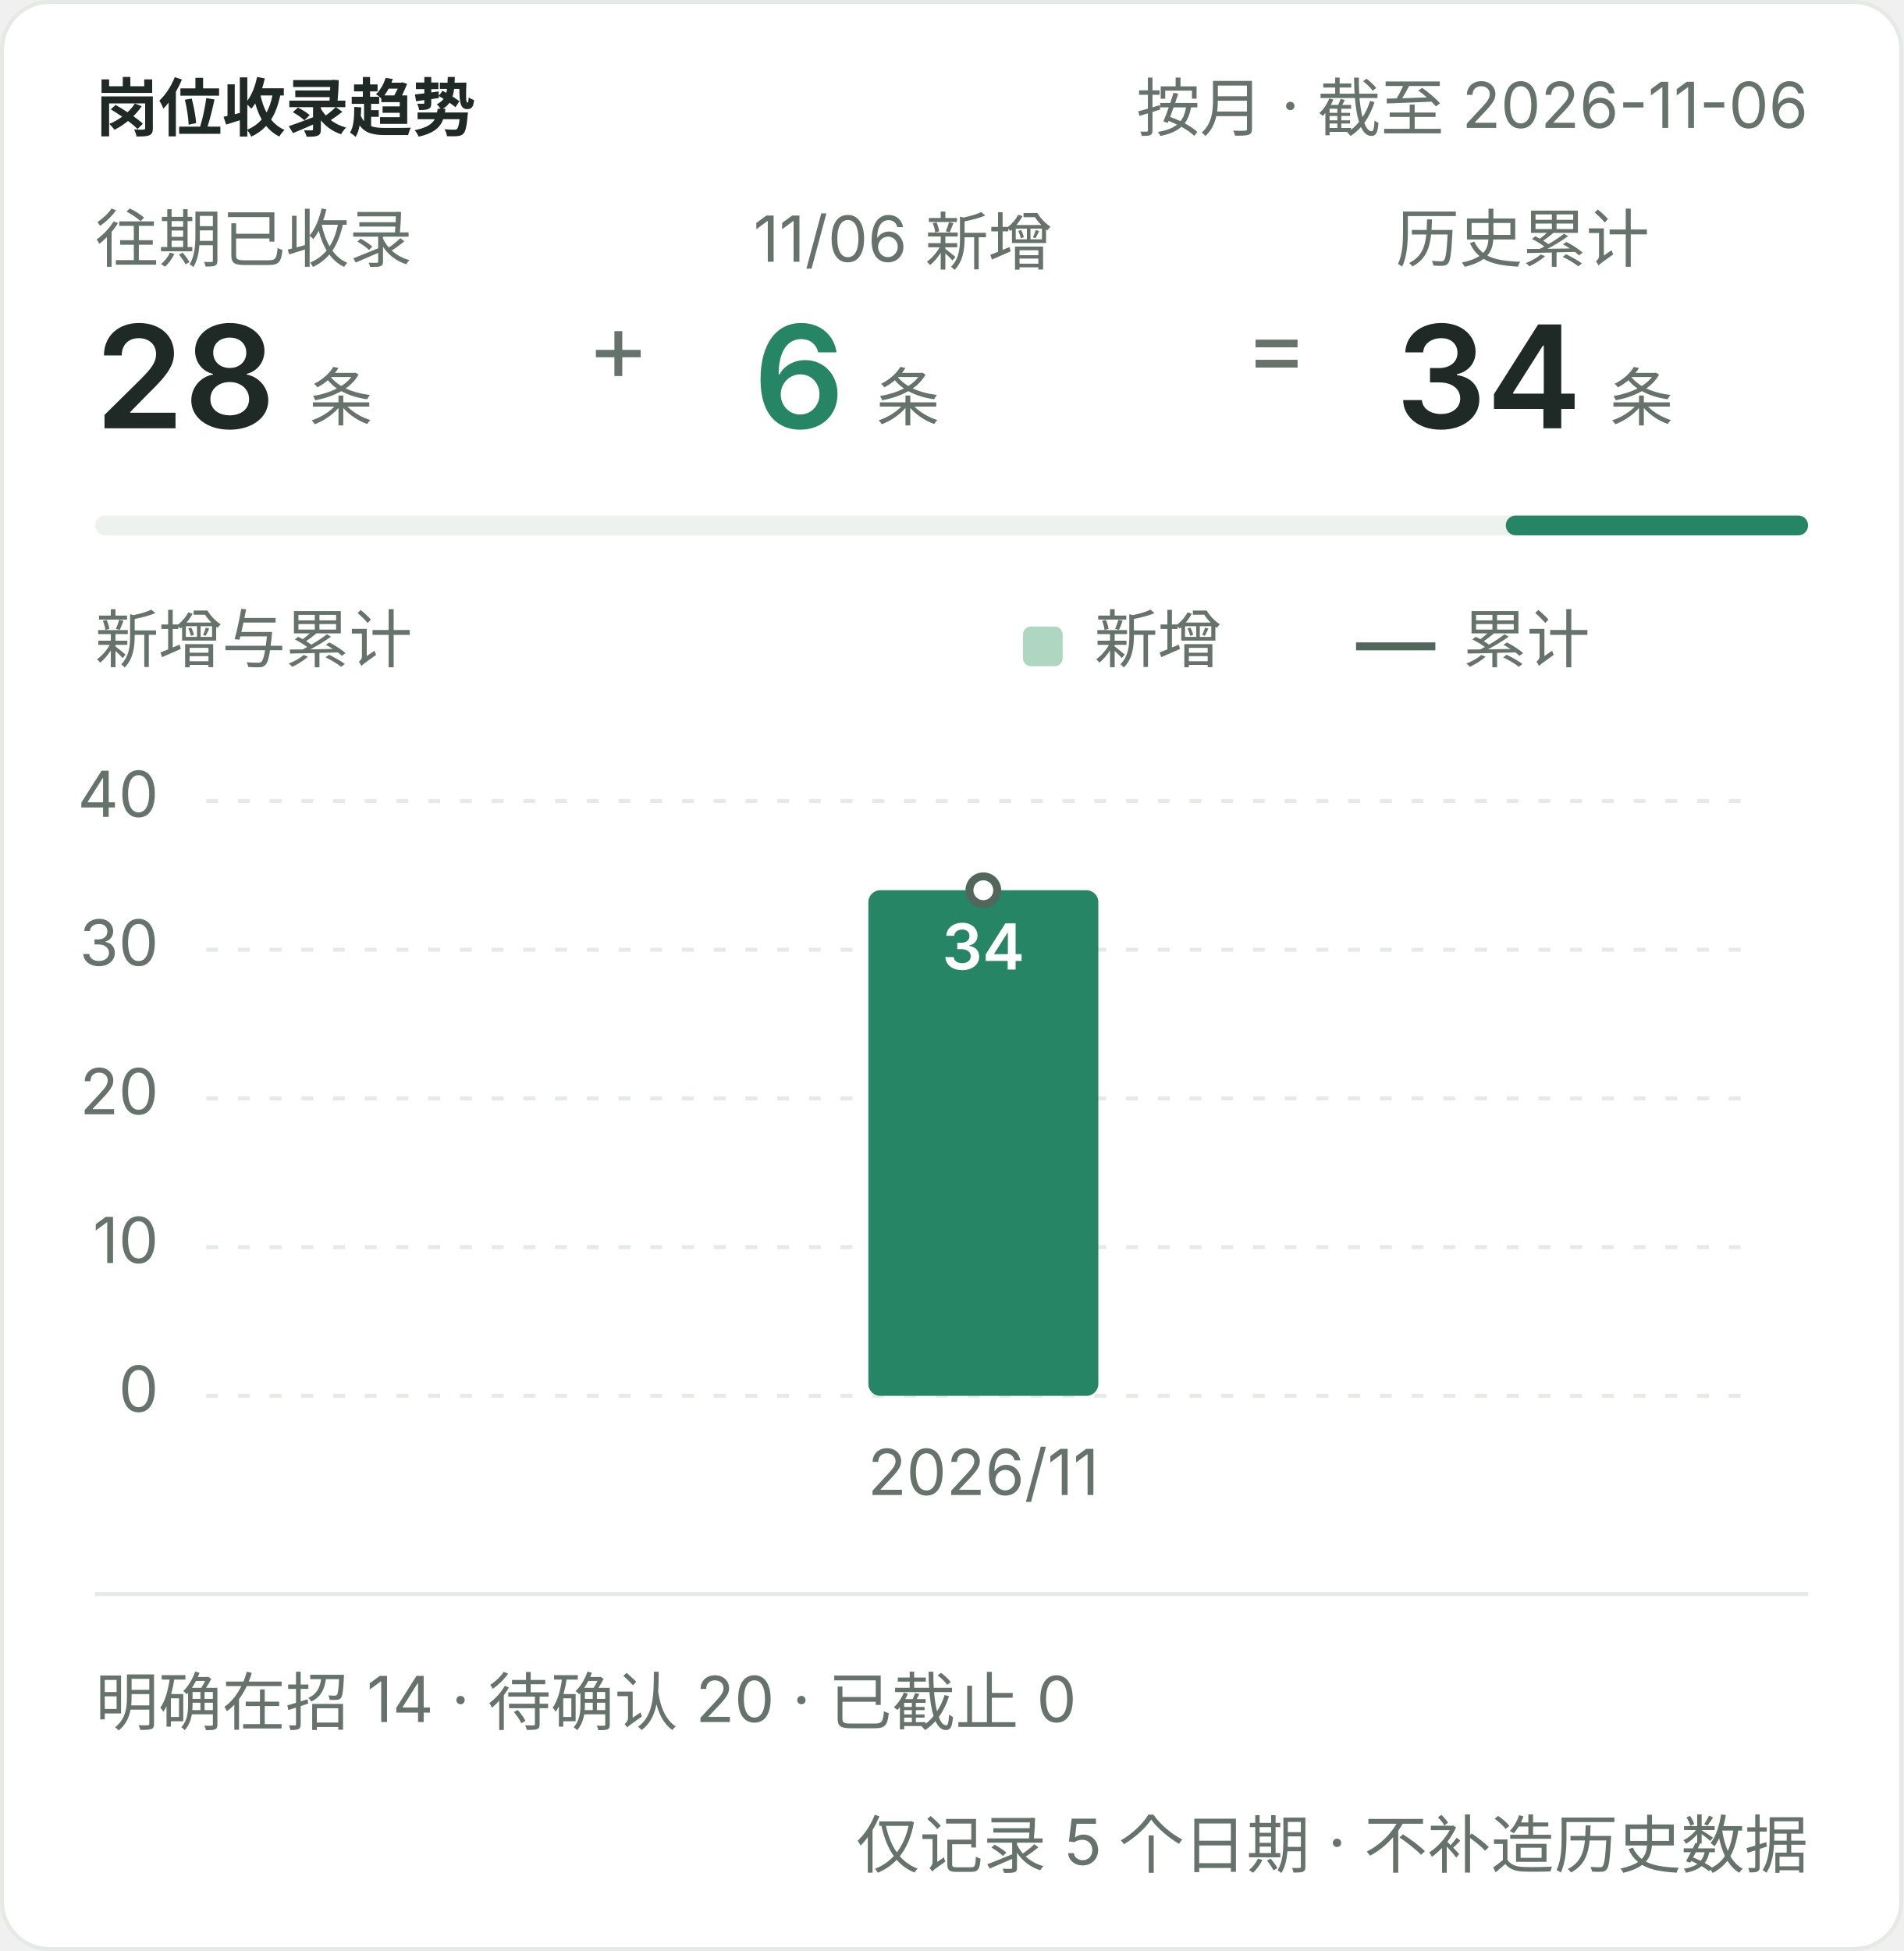
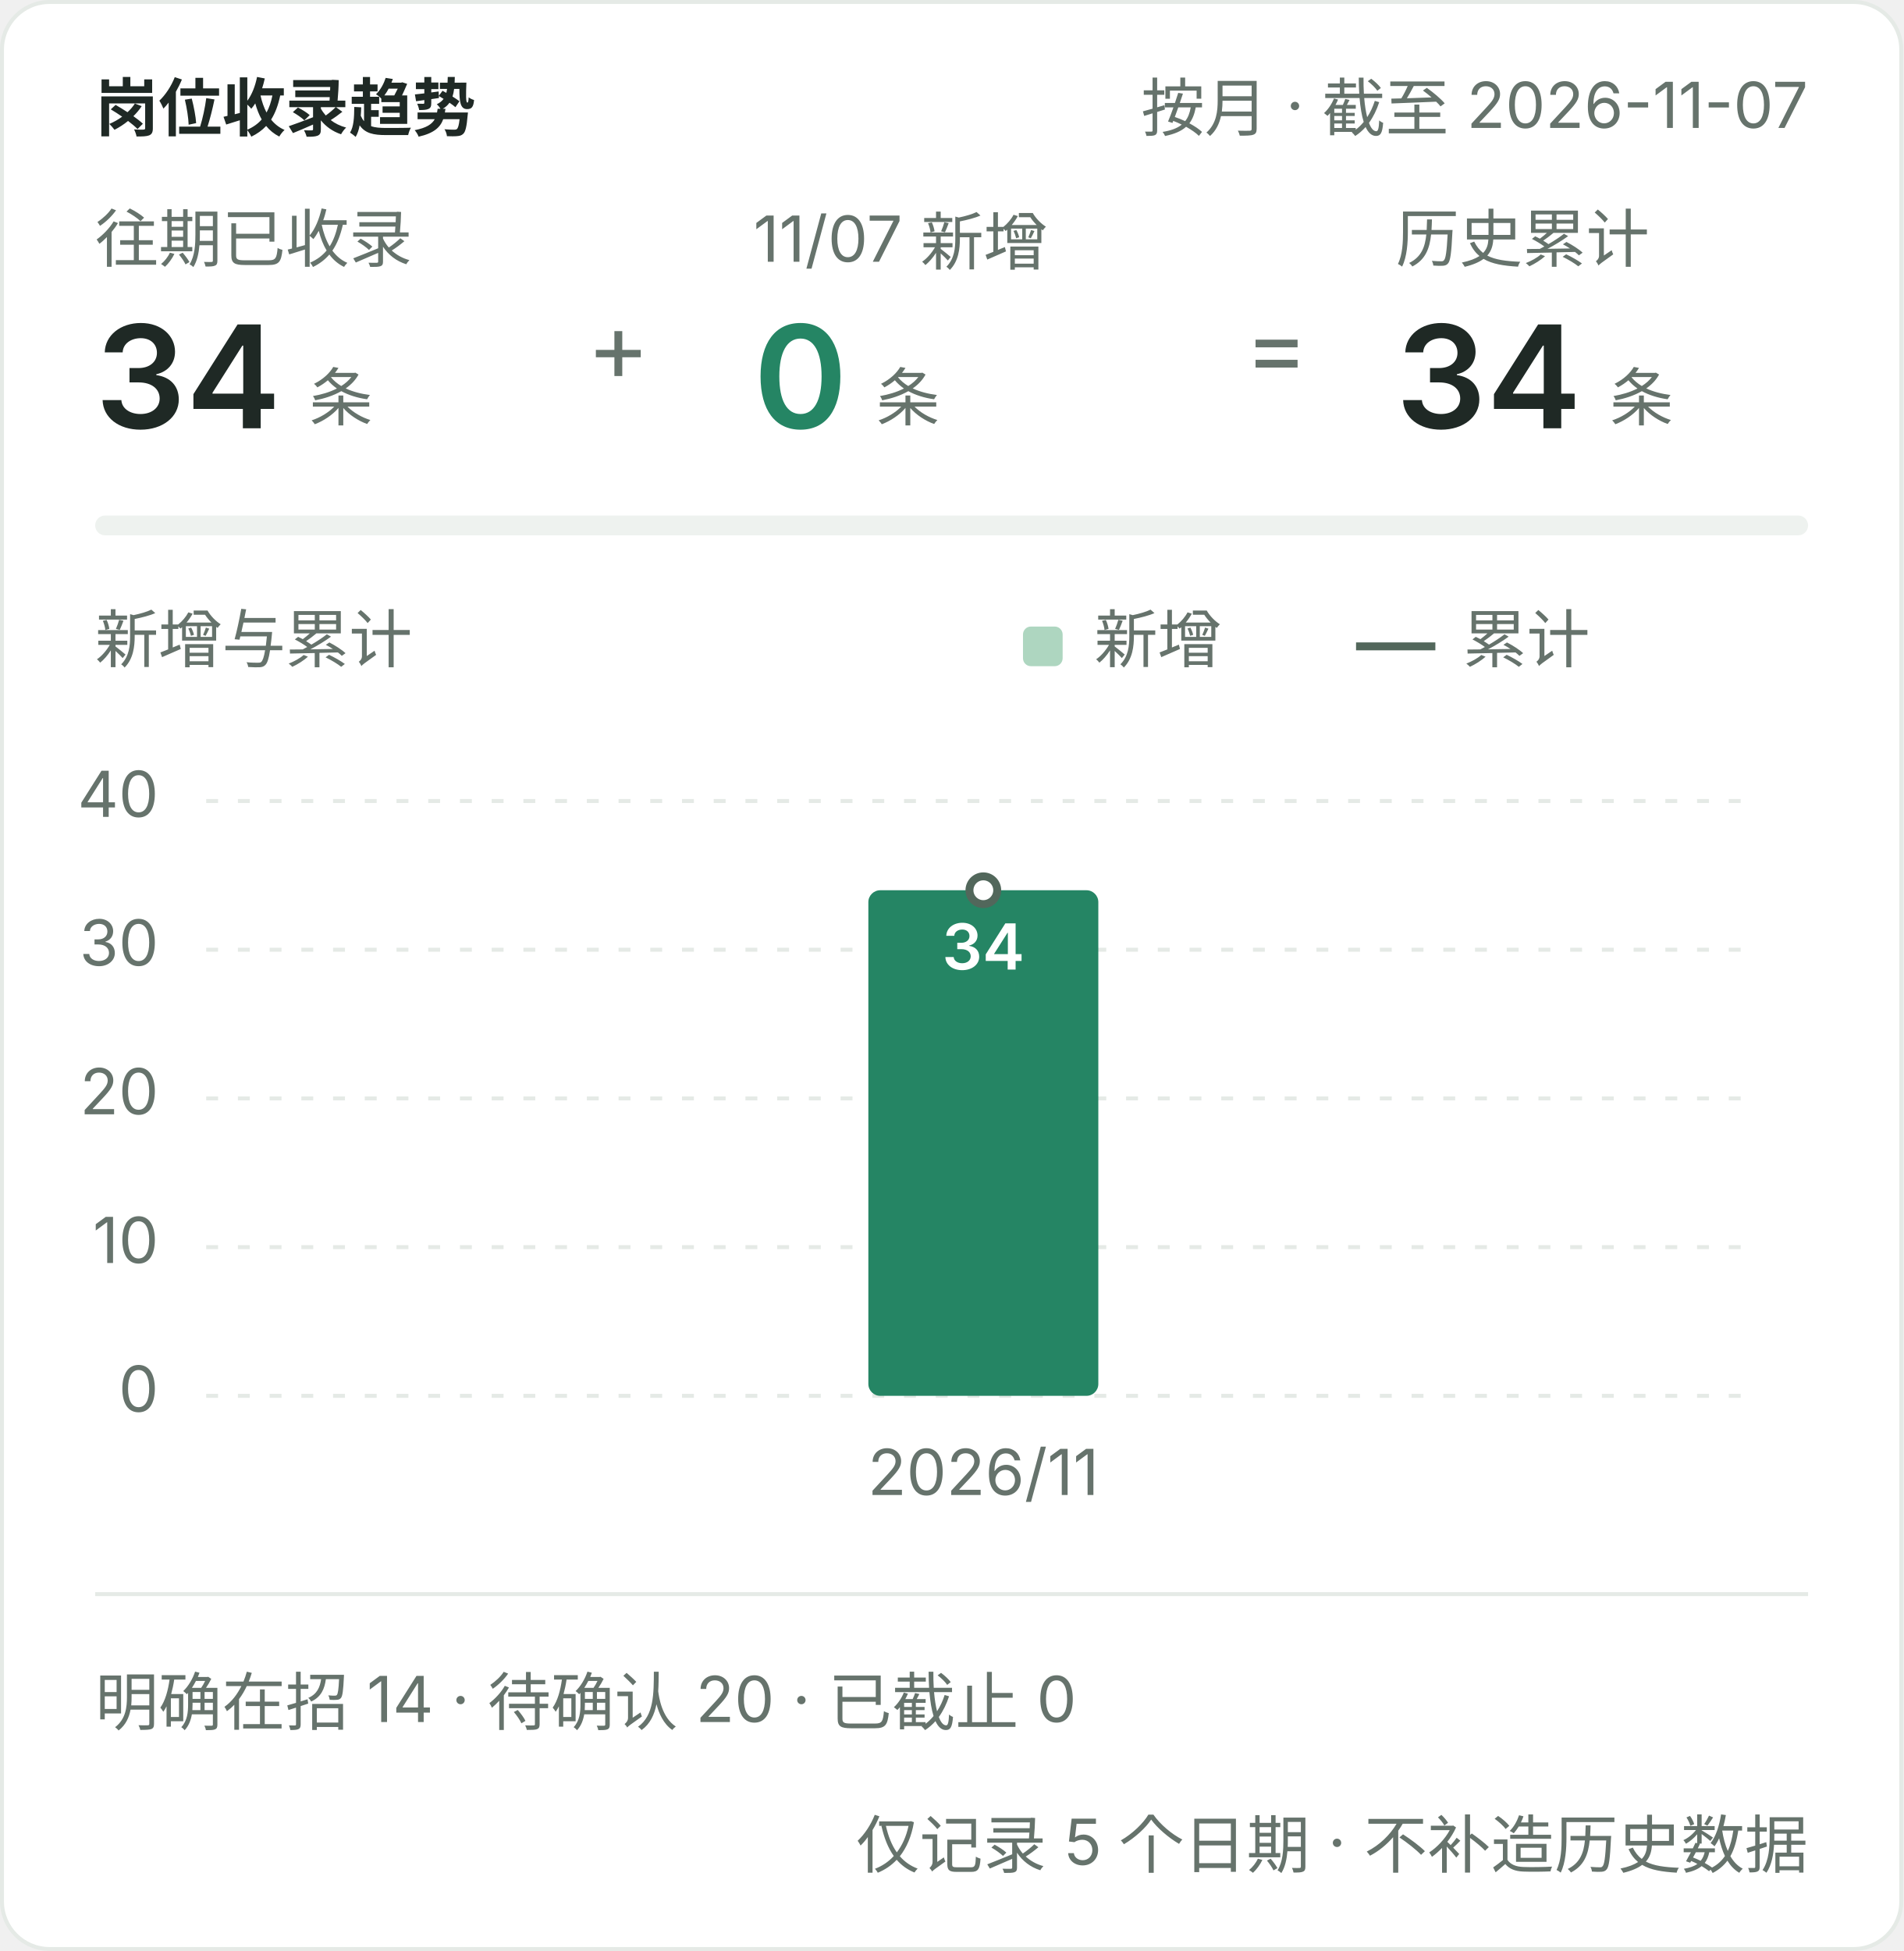
<svg xmlns="http://www.w3.org/2000/svg" width="480" height="492" viewBox="0 0 480 492" role="img" aria-labelledby="title desc">
  <rect x=".5" y=".5" width="479" height="491" rx="12" fill="#ffffff" stroke="#e5eae6" />
  <g font-family="-apple-system,BlinkMacSystemFont,Segoe UI,PingFang SC,Microsoft YaHei,sans-serif">
    <text x="24" y="33" fill="#1f2925" font-size="16" font-weight="600" text-anchor="start">岗位收录趋势</text>
-     <text x="456" y="33" fill="#66736c" font-size="16" font-weight="400" text-anchor="end">按月 · 截至 2026-11-06</text>
+     <text x="456" y="33" fill="#66736c" font-size="16" font-weight="400" text-anchor="end">按月 · 截至 2026-11-07</text>
    <text x="24" y="66" fill="#66736c" font-size="16" font-weight="400" text-anchor="start">往期已收录</text>
-     <text x="24" y="108" fill="#1f2925" font-size="36" font-weight="600" text-anchor="start">28</text>
+     <text x="24" y="108" fill="#1f2925" font-size="36" font-weight="600" text-anchor="start">34</text>
    <text x="78" y="106" fill="#66736c" font-size="16" font-weight="400" text-anchor="start">条</text>
-     <text x="190" y="66" fill="#66736c" font-size="16" font-weight="400" text-anchor="start">11/06 新增</text>
-     <text x="190" y="108" fill="#258564" font-size="36" font-weight="600" text-anchor="start">6</text>
+     <text x="190" y="66" fill="#66736c" font-size="16" font-weight="400" text-anchor="start">11/07 新增</text>
+     <text x="190" y="108" fill="#258564" font-size="36" font-weight="600" text-anchor="start">0</text>
    <text x="221" y="106" fill="#66736c" font-size="16" font-weight="400" text-anchor="start">条</text>
    <text x="352" y="66" fill="#66736c" font-size="16" font-weight="400" text-anchor="start">历史累计</text>
    <text x="352" y="108" fill="#1f2925" font-size="36" font-weight="600" text-anchor="start">34</text>
    <text x="406" y="106" fill="#66736c" font-size="16" font-weight="400" text-anchor="start">条</text>
    <text x="148" y="96" fill="#66736c" font-size="24" font-weight="400" text-anchor="start">+</text>
    <text x="314" y="96" fill="#66736c" font-size="24" font-weight="400" text-anchor="start">=</text>
    <rect x="24" y="130" width="432" height="5" rx="2.5" fill="#eef2ef" />
-     <rect x="379.76" y="130" width="76.24" height="5" rx="2.5" fill="#258564" />
    <text x="24" y="167" fill="#66736c" font-size="16" font-weight="400" text-anchor="start">新增与累计</text>
    <rect x="258" y="158" width="10" height="10" rx="2" fill="#aed6c0" />
    <text x="276" y="167" fill="#66736c" font-size="16" font-weight="400" text-anchor="start">新增</text>
    <line x1="342" y1="163" x2="362" y2="163" stroke="#52675b" stroke-width="2" />
    <text x="369" y="167" fill="#66736c" font-size="16" font-weight="400" text-anchor="start">累计</text>
    <line x1="52" y1="352.0" x2="444" y2="352.0" stroke="#e5eae6" stroke-dasharray="3 5" />
    <text x="40" y="356.0" fill="#66736c" font-size="16" font-weight="400" text-anchor="end">0</text>
    <line x1="52" y1="314.5" x2="444" y2="314.5" stroke="#e5eae6" stroke-dasharray="3 5" />
    <text x="40" y="318.5" fill="#66736c" font-size="16" font-weight="400" text-anchor="end">10</text>
    <line x1="52" y1="277.0" x2="444" y2="277.0" stroke="#e5eae6" stroke-dasharray="3 5" />
    <text x="40" y="281.0" fill="#66736c" font-size="16" font-weight="400" text-anchor="end">20</text>
    <line x1="52" y1="239.5" x2="444" y2="239.5" stroke="#e5eae6" stroke-dasharray="3 5" />
    <text x="40" y="243.5" fill="#66736c" font-size="16" font-weight="400" text-anchor="end">30</text>
    <line x1="52" y1="202.0" x2="444" y2="202.0" stroke="#e5eae6" stroke-dasharray="3 5" />
    <text x="40" y="206.0" fill="#66736c" font-size="16" font-weight="400" text-anchor="end">40</text>
    <rect x="219.00" y="224.50" width="58.00" height="127.50" rx="3" fill="#258564" />
    <text x="248.0" y="244.5" fill="#ffffff" font-size="16" font-weight="600" text-anchor="middle">34</text>
    <text x="248.0" y="377" fill="#66736c" font-size="16" font-weight="400" text-anchor="middle">2026/11</text>
    <polyline points="248.00,224.50" fill="none" stroke="#52675b" stroke-width="2" stroke-linejoin="round" />
    <circle cx="248.00" cy="224.50" r="3.5" fill="#ffffff" stroke="#52675b" stroke-width="2" />
    <line x1="24" y1="402" x2="456" y2="402" stroke="#e5eae6" />
    <text x="24" y="435" fill="#66736c" font-size="16" font-weight="400" text-anchor="start">明确在招 14   ·   待确认 20   ·   已截止 0</text>
    <text x="456" y="471" fill="#66736c" font-size="16" font-weight="400" text-anchor="end">仅记录 5 个日期 · 不补造历史数据</text>
  </g>
</svg>
